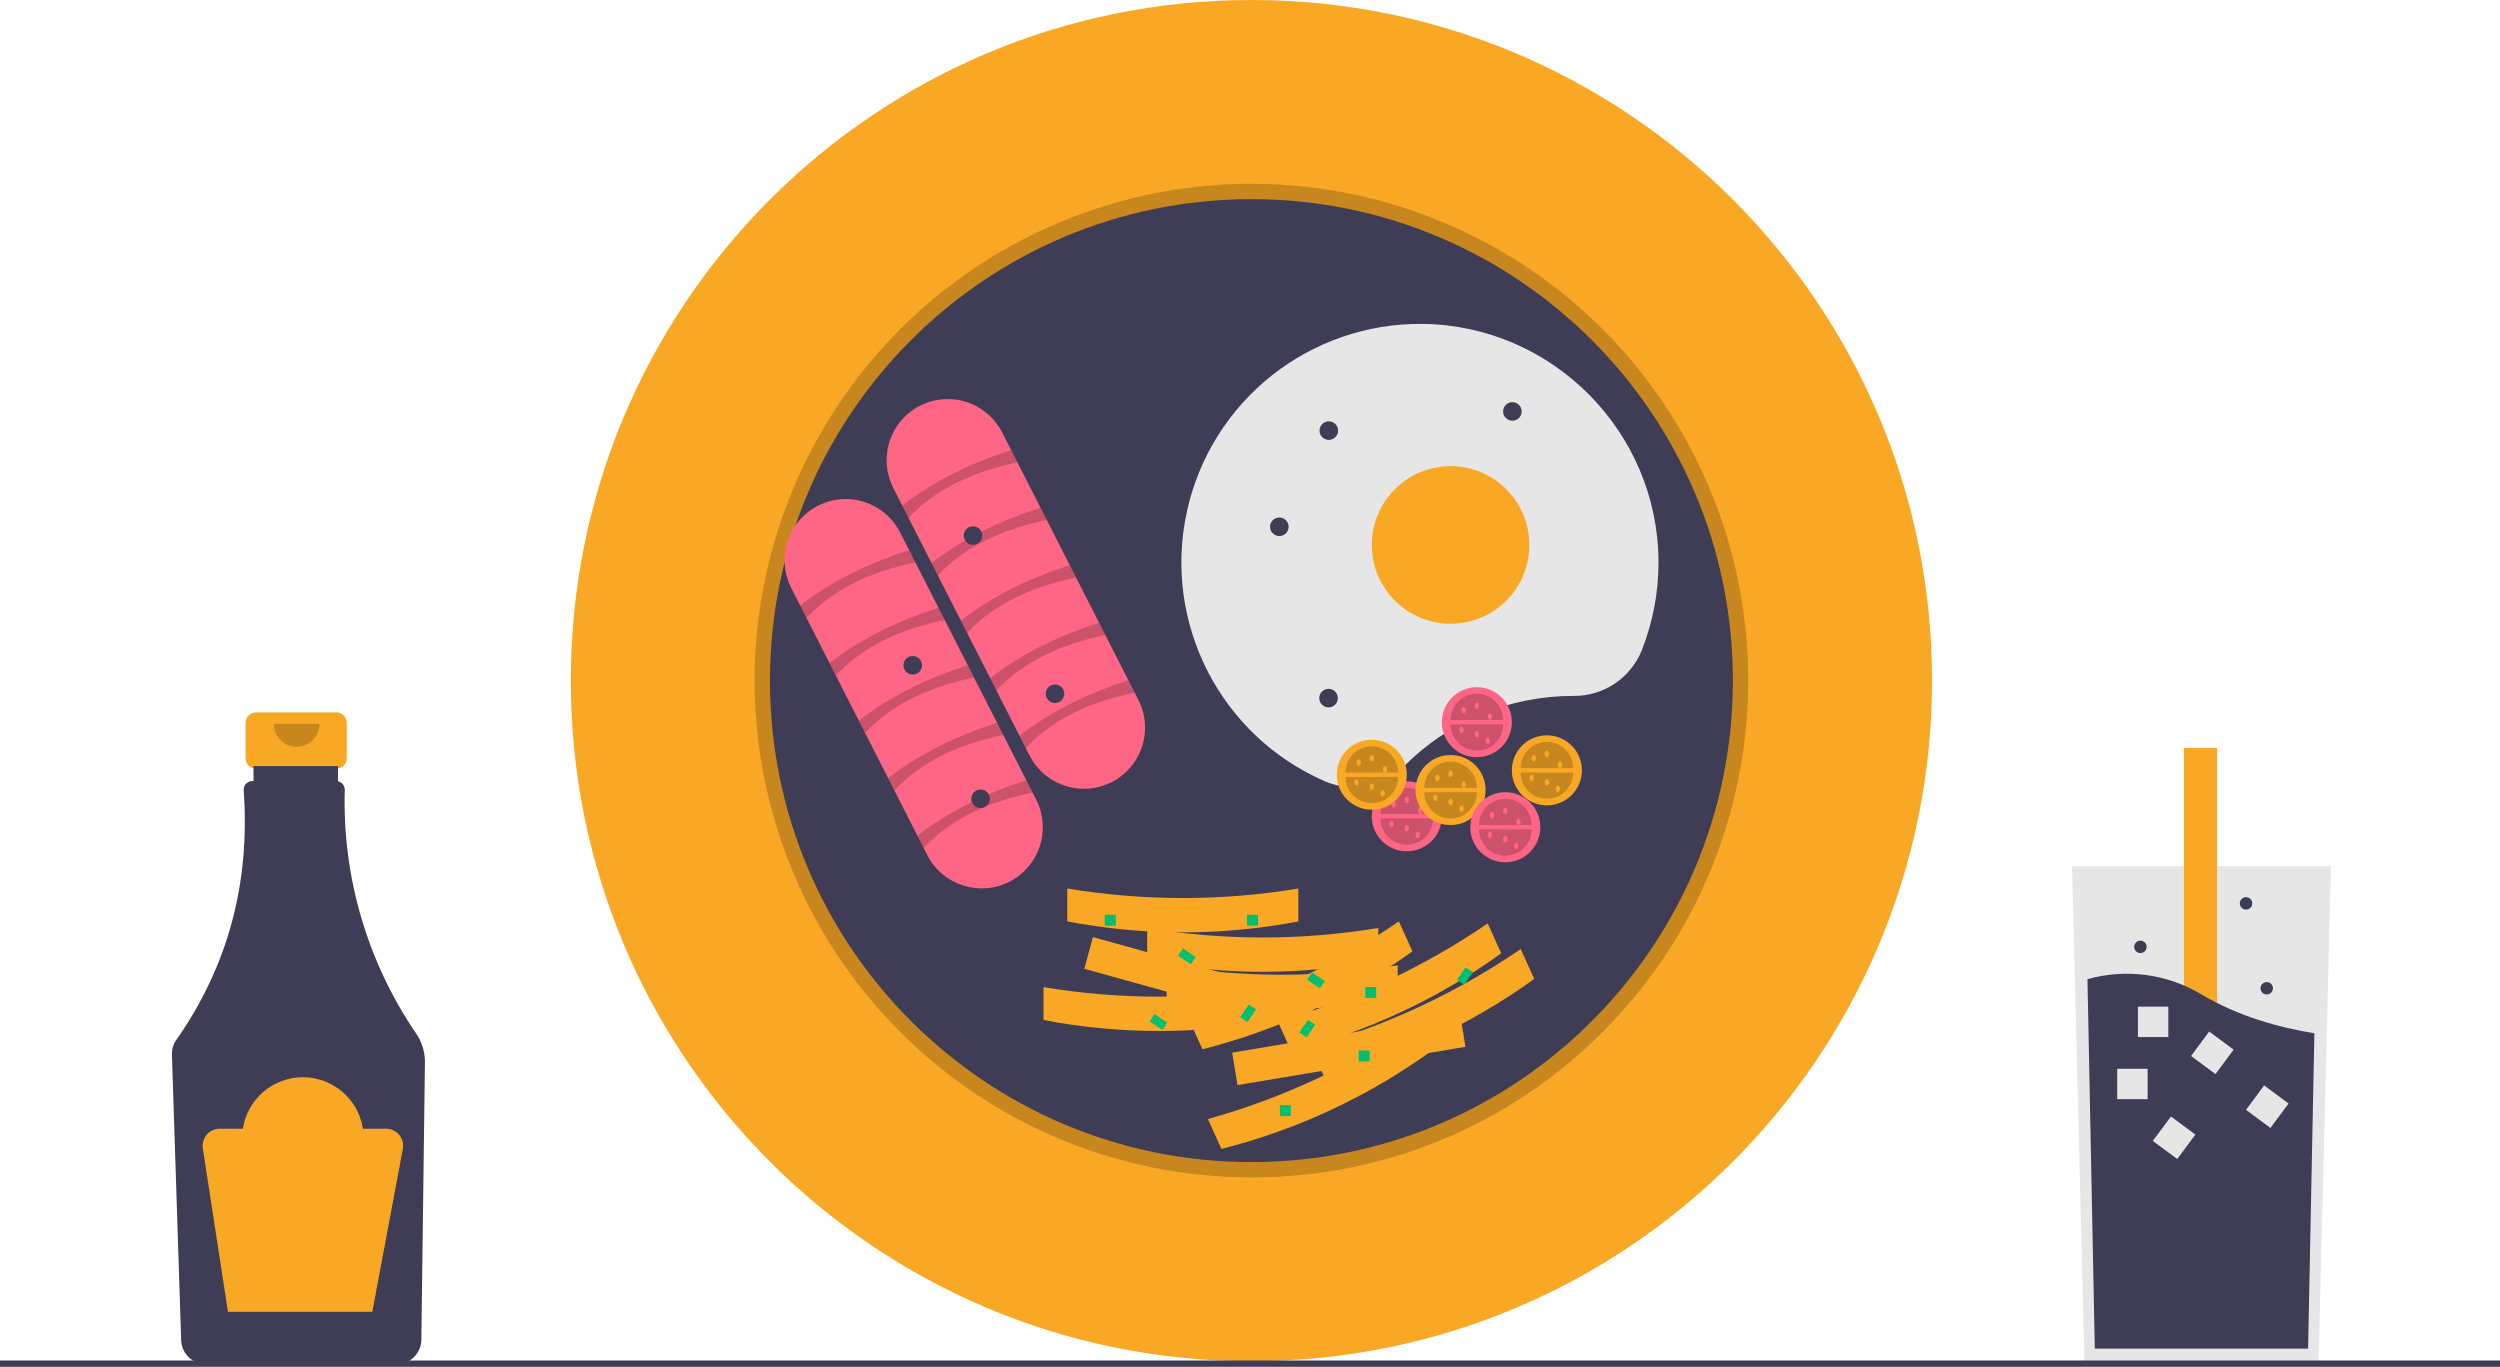
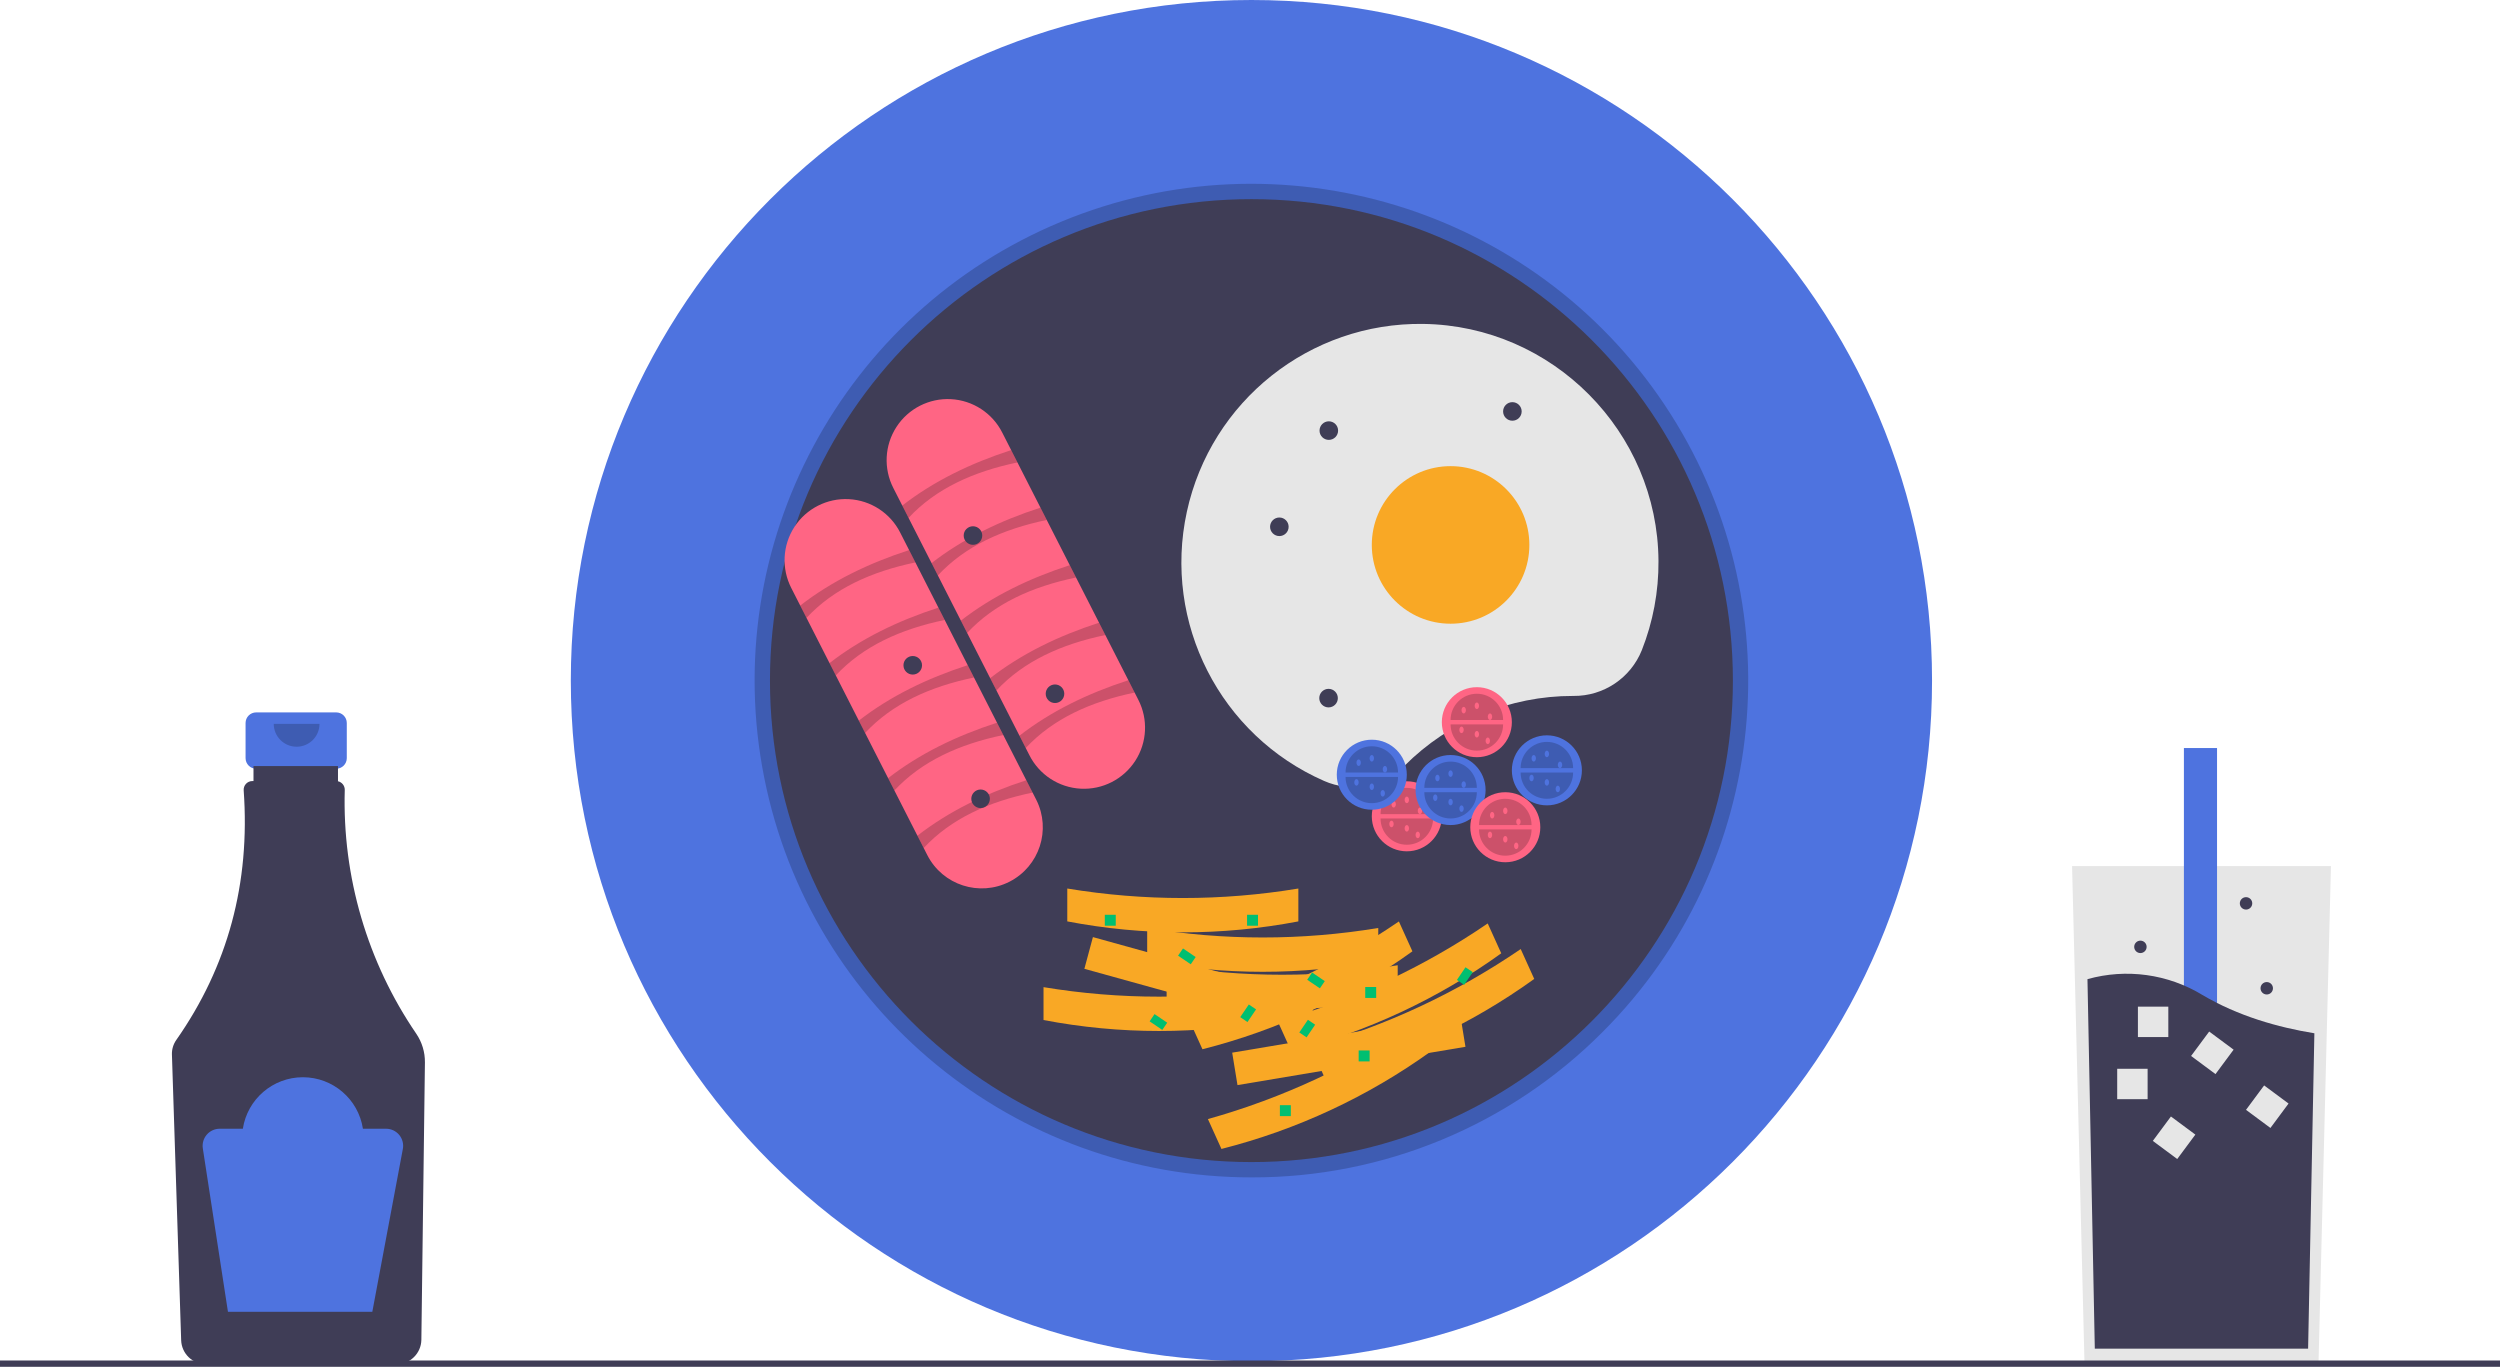
<svg xmlns="http://www.w3.org/2000/svg" id="e8a6e089-f0a2-4336-8fc5-733c88302415" data-name="Layer 1" width="888" height="485.489" viewBox="0 0 888 485.489">
-   <path d="M275.412,460.3H246.993a3.768,3.768,0,0,0-3.768,3.768v12.474a3.768,3.768,0,0,0,3.768,3.768h4.709V499h19V480.31h4.709a3.768,3.768,0,0,0,3.768-3.768V464.068A3.768,3.768,0,0,0,275.412,460.3Z" transform="translate(-156 -207.2555)" fill="#f9a826" />
+   <path d="M275.412,460.3H246.993a3.768,3.768,0,0,0-3.768,3.768v12.474a3.768,3.768,0,0,0,3.768,3.768h4.709V499h19V480.31h4.709a3.768,3.768,0,0,0,3.768-3.768V464.068A3.768,3.768,0,0,0,275.412,460.3Z" transform="translate(-156 -207.2555)" fill="#4e73df" />
  <path d="M303.877,574.461a146.105,146.105,0,0,1-25.418-86.624,3.081,3.081,0,0,0-2.405-3.075V479.372H246.039v5.315h-.414a3.08,3.08,0,0,0-3.067,3.308q3.547,49.442-23.954,88.677a8.487,8.487,0,0,0-1.536,5.144l3.282,101.518a8.788,8.788,0,0,0,8.713,8.482h67.887a8.791,8.791,0,0,0,8.718-8.632l1.265-98.566A17.789,17.789,0,0,0,303.877,574.461Z" transform="translate(-156 -207.2555)" fill="#3f3d56" />
  <path d="M269.488,464.365a8.129,8.129,0,0,1-16.258,0" transform="translate(-156 -207.2555)" opacity="0.2" />
-   <path d="M293.13,608.182h-8.221a21.576,21.576,0,0,0-42.649,0h-8.221a6.067,6.067,0,0,0-5.996,6.989l8.929,58.041h51.274l10.846-57.846A6.067,6.067,0,0,0,293.13,608.182Z" transform="translate(-156 -207.2555)" fill="#f9a826" />
+   <path d="M293.13,608.182h-8.221a21.576,21.576,0,0,0-42.649,0h-8.221a6.067,6.067,0,0,0-5.996,6.989l8.929,58.041h51.274l10.846-57.846A6.067,6.067,0,0,0,293.13,608.182Z" transform="translate(-156 -207.2555)" fill="#4e73df" />
  <polygon points="827.952 307.634 825.98 386.448 823.538 484.181 740.414 484.181 737.552 369.675 736 307.634 827.952 307.634" fill="#e6e6e6" />
-   <rect x="775.723" y="265.704" width="11.77" height="155.95" fill="#f9a826" />
+   <rect x="775.723" y="265.704" width="11.77" height="155.95" fill="#4e73df" />
  <path d="M978.067,574.275l-2.226,112.02H900.074l-2.608-131.244a51.634,51.634,0,0,1,40.827,5.615C950.952,568.154,965.173,572.184,978.067,574.275Z" transform="translate(-156 -207.2555)" fill="#3f3d56" />
  <rect x="752.031" y="379.63" width="10.8" height="10.8" fill="#e6e6e6" />
  <rect x="759.387" y="357.562" width="10.8" height="10.8" fill="#e6e6e6" />
  <rect x="936.424" y="575.816" width="10.8" height="10.8" transform="translate(375.5752 -653.9211) rotate(36.56259)" fill="#e6e6e6" />
  <rect x="955.937" y="594.951" width="10.8" height="10.8" transform="translate(390.8143 -661.7792) rotate(36.56259)" fill="#e6e6e6" />
  <rect x="922.834" y="605.986" width="10.8" height="10.8" transform="translate(390.873 -639.8885) rotate(36.56259)" fill="#e6e6e6" />
  <circle cx="805.148" cy="351.035" r="2.207" fill="#3f3d56" />
  <circle cx="760.275" cy="336.323" r="2.207" fill="#3f3d56" />
  <circle cx="797.792" cy="320.875" r="2.207" fill="#3f3d56" />
-   <circle cx="444.508" cy="241.754" r="241.754" fill="#f9a826" />
+   <circle cx="444.508" cy="241.754" r="241.754" fill="#4e73df" />
  <path d="M600.508,625.467a176.456,176.456,0,1,1,124.774-51.683A175.304,175.304,0,0,1,600.508,625.467Zm0-342.031c-91.298,0-165.574,74.276-165.574,165.574,0,91.298,74.276,165.574,165.574,165.574,91.298,0,165.574-74.277,165.574-165.574C766.082,357.711,691.806,283.435,600.508,283.435Z" transform="translate(-156 -207.2555)" opacity="0.2" />
  <circle cx="444.508" cy="241.754" r="171.016" fill="#3f3d56" />
  <path d="M473.327,380.627a21.704,21.704,0,1,1,38.681-19.698l48.316,94.878a21.704,21.704,0,1,1-38.681,19.698Z" transform="translate(-156 -207.2555)" fill="#ff6584" />
  <path d="M478.717,391.21l-2.23-4.379c11.129-8.647,24.198-15.007,38.681-19.698l2.23,4.379C501.722,374.776,488.386,380.817,478.717,391.21Z" transform="translate(-156 -207.2555)" opacity="0.2" />
  <path d="M489.123,411.645l-2.23-4.379c11.129-8.647,24.198-15.007,38.681-19.698l2.23,4.379C512.129,395.211,498.793,401.252,489.123,411.645Z" transform="translate(-156 -207.2555)" opacity="0.2" />
  <path d="M499.53,432.081l-2.23-4.379c11.129-8.647,24.198-15.007,38.681-19.698l2.23,4.379C522.535,415.647,509.199,421.688,499.53,432.081Z" transform="translate(-156 -207.2555)" opacity="0.2" />
  <path d="M509.936,452.516l-2.23-4.379c11.129-8.647,24.198-15.007,38.681-19.698l2.23,4.379C532.942,436.082,519.606,442.123,509.936,452.516Z" transform="translate(-156 -207.2555)" opacity="0.2" />
  <path d="M520.343,472.951l-2.23-4.379c11.129-8.647,24.198-15.007,38.681-19.698l2.23,4.379C543.349,456.517,530.013,462.558,520.343,472.951Z" transform="translate(-156 -207.2555)" opacity="0.2" />
  <path d="M437.079,416.146a21.704,21.704,0,1,1,38.681-19.698l48.316,94.878a21.704,21.704,0,0,1-38.681,19.698Z" transform="translate(-156 -207.2555)" fill="#ff6584" />
  <path d="M442.468,426.729l-2.23-4.379c11.129-8.647,24.198-15.007,38.681-19.698l2.23,4.379C465.474,410.295,452.138,416.336,442.468,426.729Z" transform="translate(-156 -207.2555)" opacity="0.2" />
  <path d="M452.875,447.164l-2.23-4.379c11.129-8.647,24.198-15.007,38.681-19.698l2.23,4.379C475.881,430.73,462.544,436.771,452.875,447.164Z" transform="translate(-156 -207.2555)" opacity="0.2" />
  <path d="M463.281,467.6l-2.23-4.379c11.129-8.647,24.198-15.007,38.681-19.698l2.23,4.379C486.287,451.166,472.951,457.207,463.281,467.6Z" transform="translate(-156 -207.2555)" opacity="0.2" />
  <path d="M473.688,488.035l-2.23-4.379c11.129-8.647,24.198-15.007,38.681-19.698l2.23,4.379C496.694,471.601,483.358,477.642,473.688,488.035Z" transform="translate(-156 -207.2555)" opacity="0.2" />
  <path d="M484.095,508.47l-2.23-4.379c11.129-8.647,24.198-15.007,38.681-19.698l2.23,4.379C507.1,492.036,493.764,498.077,484.095,508.47Z" transform="translate(-156 -207.2555)" opacity="0.2" />
  <path d="M714.778,454.451l.153 0a25.888,25.888,0,0,0,24.239-16.236,84.503,84.503,0,0,0,5.923-31.694c-.271-45.911-37.622-83.575-83.529-84.21a84.744,84.744,0,0,0-35.277,162.32,25.667,25.667,0,0,0,28.506-5.286A84.458,84.458,0,0,1,714.778,454.451Z" transform="translate(-156 -207.2555)" fill="#e6e6e6" />
  <circle cx="515.246" cy="193.559" r="27.984" fill="#f9a825" />
  <circle cx="454.426" cy="187.115" r="3.297" fill="#3f3d56" />
  <circle cx="345.598" cy="190.225" r="3.297" fill="#3f3d56" />
  <circle cx="471.996" cy="152.949" r="3.297" fill="#3f3d56" />
  <circle cx="471.902" cy="247.973" r="3.297" fill="#3f3d56" />
  <circle cx="537.199" cy="146.141" r="3.297" fill="#3f3d56" />
  <circle cx="324.207" cy="236.313" r="3.297" fill="#3f3d56" />
  <circle cx="348.305" cy="283.731" r="3.297" fill="#3f3d56" />
  <circle cx="499.7" cy="289.949" r="12.438" fill="#ff6584" />
  <path d="M665.028,497.982a9.328,9.328,0,0,1-18.656,0" transform="translate(-156 -207.2555)" opacity="0.2" />
  <path d="M646.371,496.428a9.328,9.328,0,0,1,18.656,0" transform="translate(-156 -207.2555)" opacity="0.2" />
  <ellipse cx="495.035" cy="285.674" rx="0.777" ry="1.166" fill="#ff6584" />
  <ellipse cx="499.7" cy="284.119" rx="0.777" ry="1.166" fill="#ff6584" />
  <ellipse cx="499.7" cy="294.225" rx="0.777" ry="1.166" fill="#ff6584" />
  <ellipse cx="504.364" cy="288.006" rx="0.777" ry="1.166" fill="#ff6584" />
  <ellipse cx="503.586" cy="296.557" rx="0.777" ry="1.166" fill="#ff6584" />
  <ellipse cx="494.258" cy="292.67" rx="0.777" ry="1.166" fill="#ff6584" />
  <circle cx="524.575" cy="256.524" r="12.438" fill="#ff6584" />
  <path d="M689.903,464.556a9.328,9.328,0,0,1-18.656,0" transform="translate(-156 -207.2555)" opacity="0.2" />
  <path d="M671.246,463.002a9.328,9.328,0,0,1,18.656,0" transform="translate(-156 -207.2555)" opacity="0.2" />
  <ellipse cx="519.91" cy="252.248" rx="0.777" ry="1.166" fill="#ff6584" />
  <ellipse cx="524.575" cy="250.693" rx="0.777" ry="1.166" fill="#ff6584" />
  <ellipse cx="524.575" cy="260.799" rx="0.777" ry="1.166" fill="#ff6584" />
  <ellipse cx="529.239" cy="254.58" rx="0.777" ry="1.166" fill="#ff6584" />
  <ellipse cx="528.461" cy="263.131" rx="0.777" ry="1.166" fill="#ff6584" />
  <ellipse cx="519.133" cy="259.244" rx="0.777" ry="1.166" fill="#ff6584" />
-   <circle cx="549.45" cy="273.625" r="12.438" fill="#f9a826" />
+   <circle cx="549.45" cy="273.625" r="12.438" fill="#4e73df" />
  <path d="M714.778,481.658a9.328,9.328,0,0,1-18.656,0" transform="translate(-156 -207.2555)" opacity="0.2" />
  <path d="M696.121,480.103a9.328,9.328,0,0,1,18.656,0" transform="translate(-156 -207.2555)" opacity="0.2" />
-   <ellipse cx="544.785" cy="269.35" rx="0.777" ry="1.166" fill="#f9a826" />
-   <ellipse cx="549.45" cy="267.795" rx="0.777" ry="1.166" fill="#f9a826" />
-   <ellipse cx="549.45" cy="277.901" rx="0.777" ry="1.166" fill="#f9a826" />
-   <ellipse cx="554.114" cy="271.682" rx="0.777" ry="1.166" fill="#f9a826" />
-   <ellipse cx="553.336" cy="280.233" rx="0.777" ry="1.166" fill="#f9a826" />
-   <ellipse cx="544.008" cy="276.346" rx="0.777" ry="1.166" fill="#f9a826" />
-   <circle cx="487.262" cy="275.18" r="12.438" fill="#f9a826" />
+   <ellipse cx="544.785" cy="269.35" rx="0.777" ry="1.166" fill="#4e73df" />
+   <ellipse cx="549.45" cy="267.795" rx="0.777" ry="1.166" fill="#4e73df" />
+   <ellipse cx="549.45" cy="277.901" rx="0.777" ry="1.166" fill="#4e73df" />
+   <ellipse cx="554.114" cy="271.682" rx="0.777" ry="1.166" fill="#4e73df" />
+   <ellipse cx="553.336" cy="280.233" rx="0.777" ry="1.166" fill="#4e73df" />
+   <ellipse cx="544.008" cy="276.346" rx="0.777" ry="1.166" fill="#4e73df" />
+   <circle cx="487.262" cy="275.18" r="12.438" fill="#4e73df" />
  <path d="M652.59,483.213a9.328,9.328,0,0,1-18.656,0" transform="translate(-156 -207.2555)" opacity="0.2" />
  <path d="M633.934,481.658a9.328,9.328,0,0,1,18.656,0" transform="translate(-156 -207.2555)" opacity="0.2" />
-   <ellipse cx="482.598" cy="270.904" rx="0.777" ry="1.166" fill="#f9a826" />
-   <ellipse cx="487.262" cy="269.35" rx="0.777" ry="1.166" fill="#f9a826" />
-   <ellipse cx="487.262" cy="279.455" rx="0.777" ry="1.166" fill="#f9a826" />
-   <ellipse cx="491.926" cy="273.236" rx="0.777" ry="1.166" fill="#f9a826" />
-   <ellipse cx="491.149" cy="281.787" rx="0.777" ry="1.166" fill="#f9a826" />
-   <ellipse cx="481.821" cy="277.901" rx="0.777" ry="1.166" fill="#f9a826" />
-   <circle cx="515.246" cy="280.621" r="12.438" fill="#f9a826" />
+   <ellipse cx="482.598" cy="270.904" rx="0.777" ry="1.166" fill="#4e73df" />
+   <ellipse cx="487.262" cy="269.35" rx="0.777" ry="1.166" fill="#4e73df" />
+   <ellipse cx="487.262" cy="279.455" rx="0.777" ry="1.166" fill="#4e73df" />
+   <ellipse cx="491.926" cy="273.236" rx="0.777" ry="1.166" fill="#4e73df" />
+   <ellipse cx="491.149" cy="281.787" rx="0.777" ry="1.166" fill="#4e73df" />
+   <ellipse cx="481.821" cy="277.901" rx="0.777" ry="1.166" fill="#4e73df" />
+   <circle cx="515.246" cy="280.621" r="12.438" fill="#4e73df" />
  <path d="M680.575,488.654a9.328,9.328,0,1,1-18.656,0" transform="translate(-156 -207.2555)" opacity="0.2" />
  <path d="M661.918,487.099a9.328,9.328,0,1,1,18.656,0" transform="translate(-156 -207.2555)" opacity="0.2" />
-   <ellipse cx="510.582" cy="276.346" rx="0.777" ry="1.166" fill="#f9a826" />
-   <ellipse cx="515.246" cy="274.791" rx="0.777" ry="1.166" fill="#f9a826" />
-   <ellipse cx="515.246" cy="284.897" rx="0.777" ry="1.166" fill="#f9a826" />
-   <ellipse cx="519.91" cy="278.678" rx="0.777" ry="1.166" fill="#f9a826" />
-   <ellipse cx="519.133" cy="287.229" rx="0.777" ry="1.166" fill="#f9a826" />
-   <ellipse cx="509.805" cy="283.342" rx="0.777" ry="1.166" fill="#f9a826" />
+   <ellipse cx="510.582" cy="276.346" rx="0.777" ry="1.166" fill="#4e73df" />
+   <ellipse cx="515.246" cy="274.791" rx="0.777" ry="1.166" fill="#4e73df" />
+   <ellipse cx="515.246" cy="284.897" rx="0.777" ry="1.166" fill="#4e73df" />
+   <ellipse cx="519.91" cy="278.678" rx="0.777" ry="1.166" fill="#4e73df" />
+   <ellipse cx="519.133" cy="287.229" rx="0.777" ry="1.166" fill="#4e73df" />
+   <ellipse cx="509.805" cy="283.342" rx="0.777" ry="1.166" fill="#4e73df" />
  <circle cx="534.68" cy="293.836" r="12.438" fill="#ff6584" />
  <path d="M700.008,501.869a9.328,9.328,0,1,1-18.656,0" transform="translate(-156 -207.2555)" opacity="0.2" />
  <path d="M681.352,500.314a9.328,9.328,0,1,1,18.656,0" transform="translate(-156 -207.2555)" opacity="0.2" />
  <ellipse cx="530.016" cy="289.561" rx="0.777" ry="1.166" fill="#ff6584" />
  <ellipse cx="534.68" cy="288.006" rx="0.777" ry="1.166" fill="#ff6584" />
  <ellipse cx="534.68" cy="298.111" rx="0.777" ry="1.166" fill="#ff6584" />
  <ellipse cx="539.344" cy="291.893" rx="0.777" ry="1.166" fill="#ff6584" />
  <ellipse cx="538.567" cy="300.443" rx="0.777" ry="1.166" fill="#ff6584" />
  <ellipse cx="529.239" cy="296.557" rx="0.777" ry="1.166" fill="#ff6584" />
  <circle cx="374.734" cy="246.418" r="3.297" fill="#3f3d56" />
  <polygon points="464.345 366.08 385.17 344.123 388.203 332.857 467.378 354.815 464.345 366.08" fill="#f9a825" />
  <path d="M608.738,569.57a218.268,218.268,0,0,1-82.078,0V557.892a250.991,250.991,0,0,0,82.078,0Z" transform="translate(-156 -207.2555)" fill="#f9a825" />
  <path d="M617.176,534.536a218.268,218.268,0,0,1-82.078,0V522.857a250.992,250.992,0,0,0,82.078,0Z" transform="translate(-156 -207.2555)" fill="#f9a825" />
  <path d="M645.558,548.549a218.268,218.268,0,0,1-82.078,0v-11.678a250.992,250.992,0,0,0,82.078,0Z" transform="translate(-156 -207.2555)" fill="#f9a825" />
  <path d="M652.462,561.785a218.268,218.268,0,0,1-82.078,0v-11.678a250.992,250.992,0,0,0,82.078,0Z" transform="translate(-156 -207.2555)" fill="#f9a825" />
  <polygon points="520.531 371.824 439.554 385.426 437.676 373.904 518.652 360.302 520.531 371.824" fill="#f9a825" />
  <path d="M664.435,580.577a219.97,219.97,0,0,1-74.58,34.784l-4.804-10.612a252.954,252.954,0,0,0,74.58-34.784Z" transform="translate(-156 -207.2555)" fill="#f9a825" />
  <path d="M657.689,545.166a219.97,219.97,0,0,1-74.58,34.784l-4.804-10.612a252.954,252.954,0,0,0,74.58-34.784Z" transform="translate(-156 -207.2555)" fill="#f9a825" />
  <path d="M689.243,545.872a219.97,219.97,0,0,1-74.58,34.784l-4.804-10.612a252.955,252.955,0,0,0,74.58-34.784Z" transform="translate(-156 -207.2555)" fill="#f9a825" />
  <path d="M700.962,554.972a219.97,219.97,0,0,1-74.58,34.784L621.577,579.145a252.954,252.954,0,0,0,74.58-34.784Z" transform="translate(-156 -207.2555)" fill="#f9a825" />
  <rect x="442.953" y="324.93" width="3.887" height="3.887" fill="#00bf71" />
  <rect x="454.614" y="392.559" width="3.887" height="3.887" fill="#00bf71" />
  <rect x="392.426" y="324.93" width="3.887" height="3.887" fill="#00bf71" />
  <rect x="482.598" y="373.125" width="3.887" height="3.887" fill="#00bf71" />
  <rect x="484.93" y="350.582" width="3.887" height="3.887" fill="#00bf71" />
  <rect x="574.856" y="545.4" width="5.441" height="3.109" transform="translate(250.708 -437.1907) rotate(34.15572)" fill="#00bf71" />
  <rect x="620.719" y="553.951" width="5.441" height="3.109" transform="translate(263.4195 -461.4654) rotate(34.15572)" fill="#00bf71" />
  <rect x="564.75" y="568.721" width="5.441" height="3.109" transform="translate(262.058 -427.4946) rotate(34.15572)" fill="#00bf71" />
  <rect x="596.621" y="565.611" width="5.441" height="3.109" transform="translate(1249.177 182.3778) rotate(124.1557)" fill="#00bf71" />
  <rect x="617.61" y="571.053" width="5.441" height="3.109" transform="translate(1286.452 173.5061) rotate(124.1557)" fill="#00bf71" />
  <rect x="673.578" y="552.396" width="5.441" height="3.109" transform="matrix(-0.56144, 0.82751, -0.82751, -0.56144, 1358.406, 98.06043)" fill="#00bf71" />
  <rect y="483.248" width="888" height="2.241" fill="#3f3d56" />
</svg>
